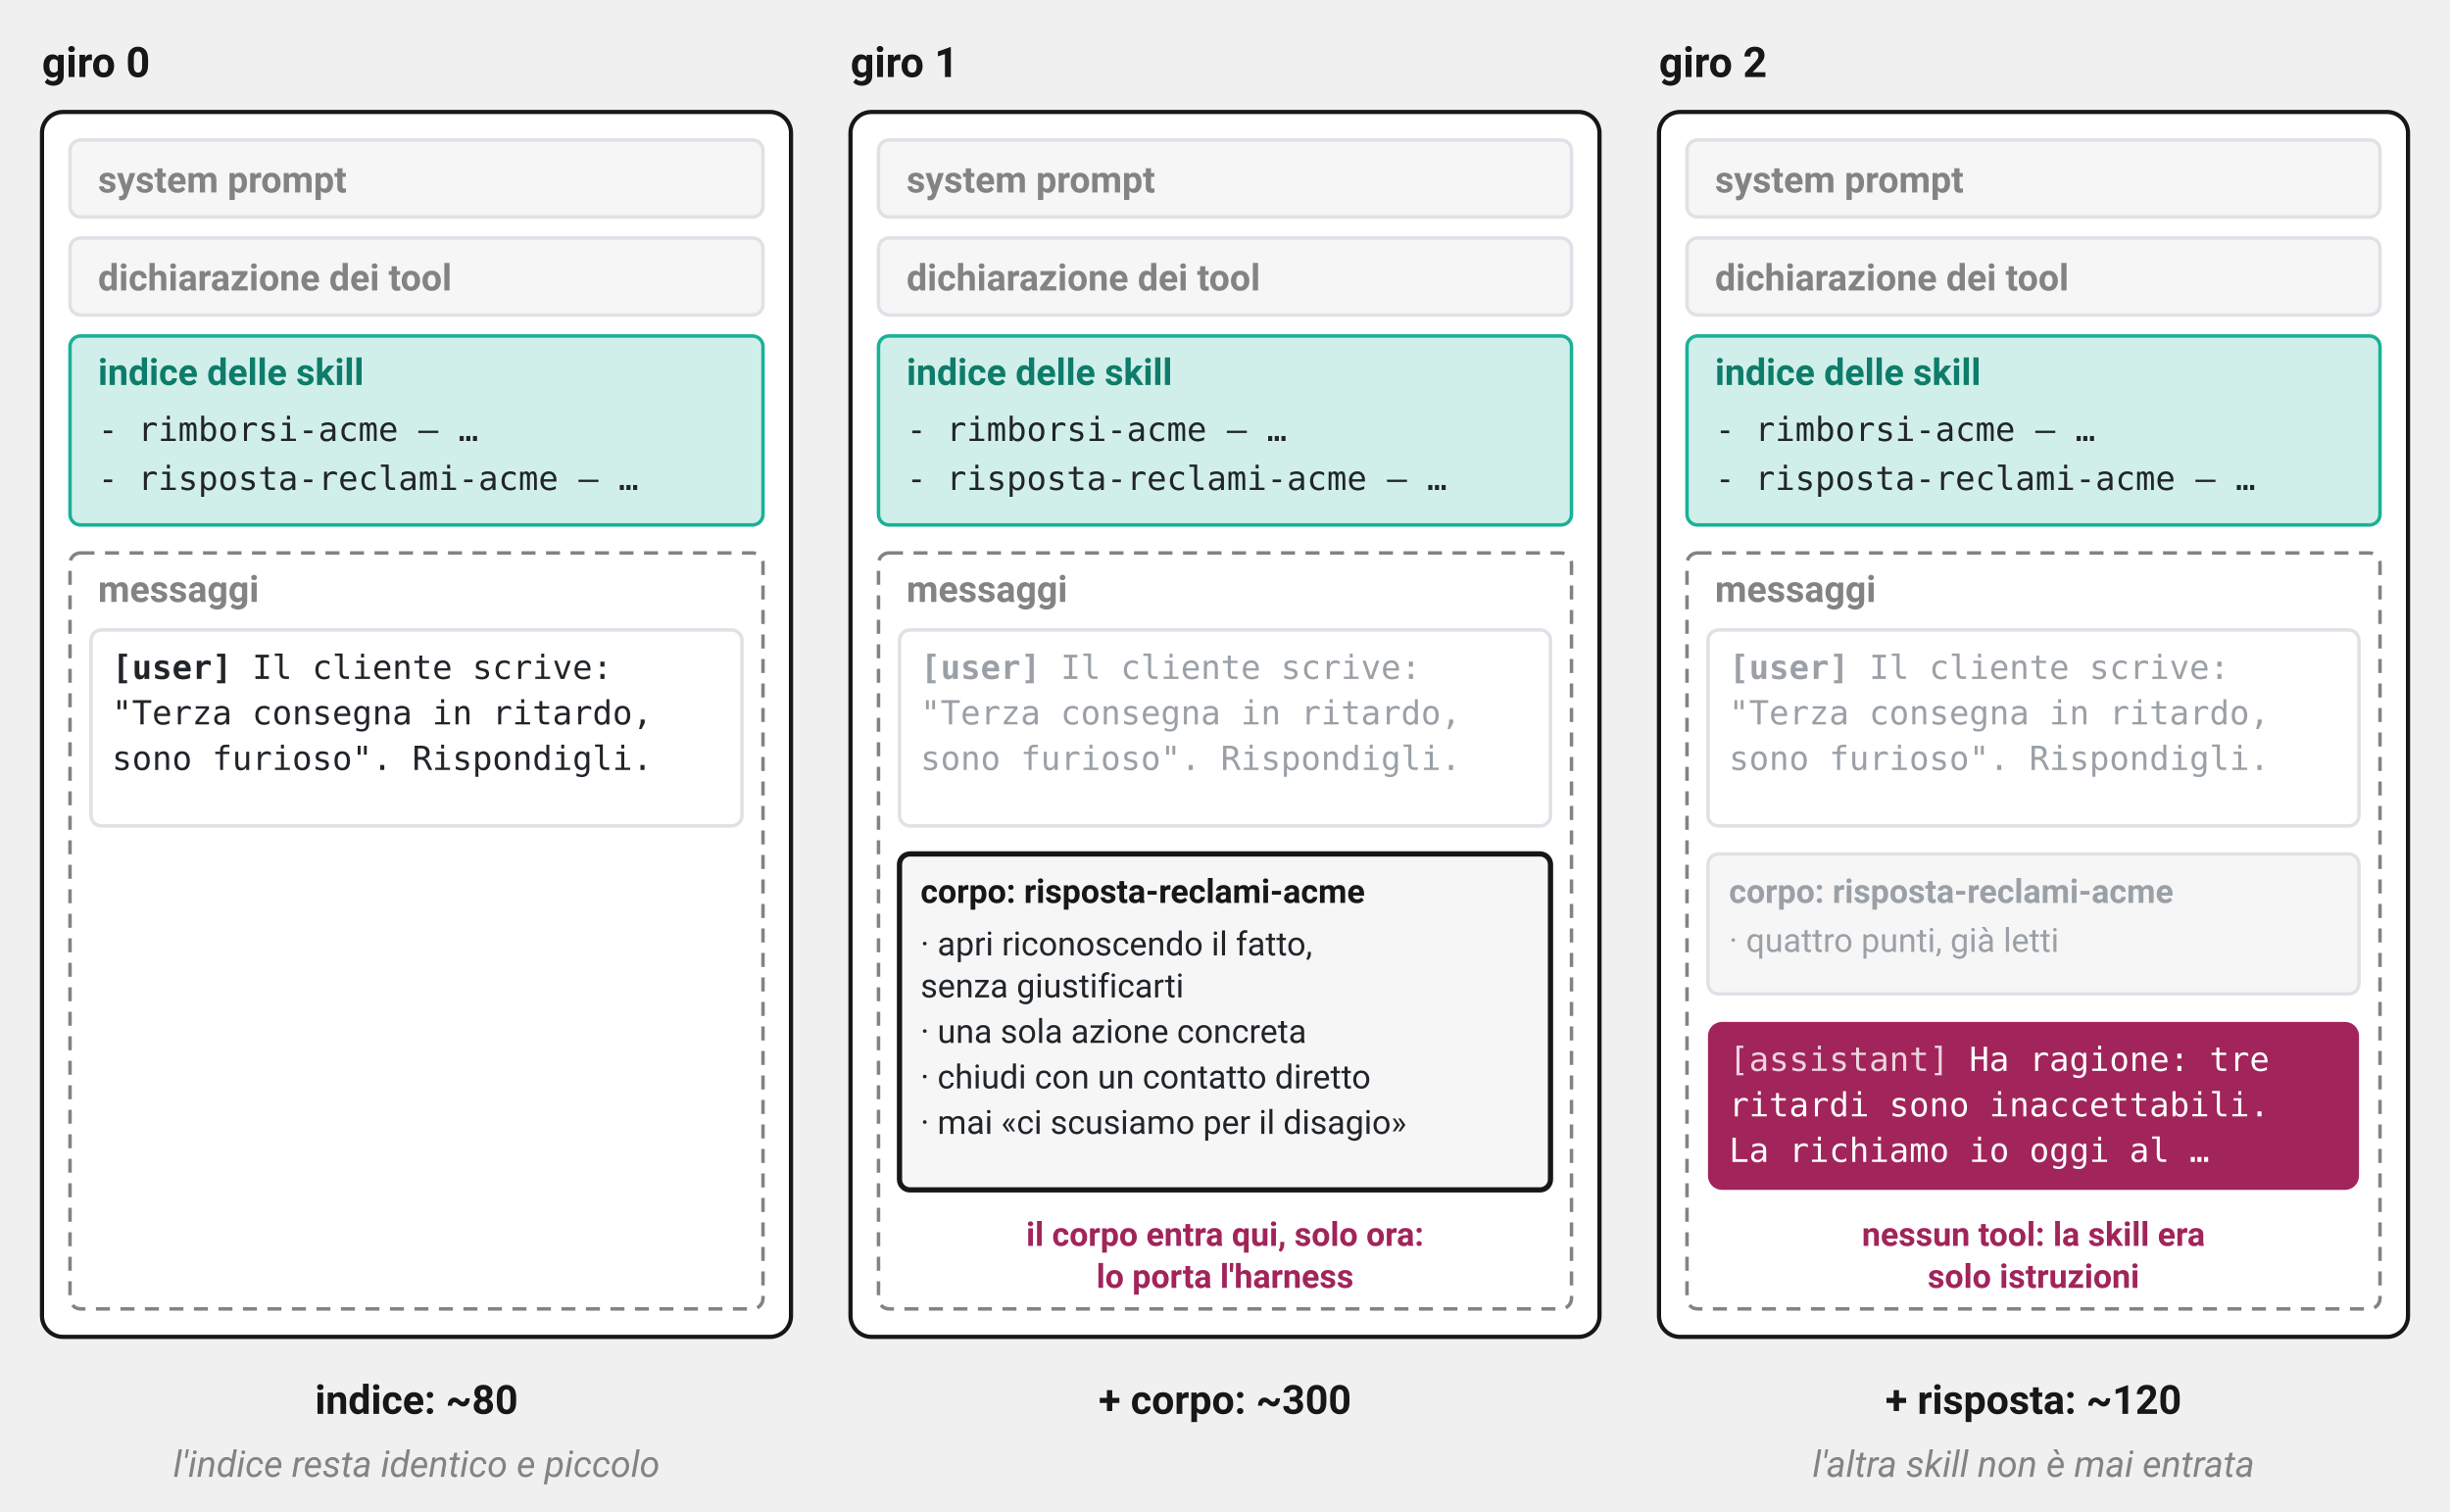
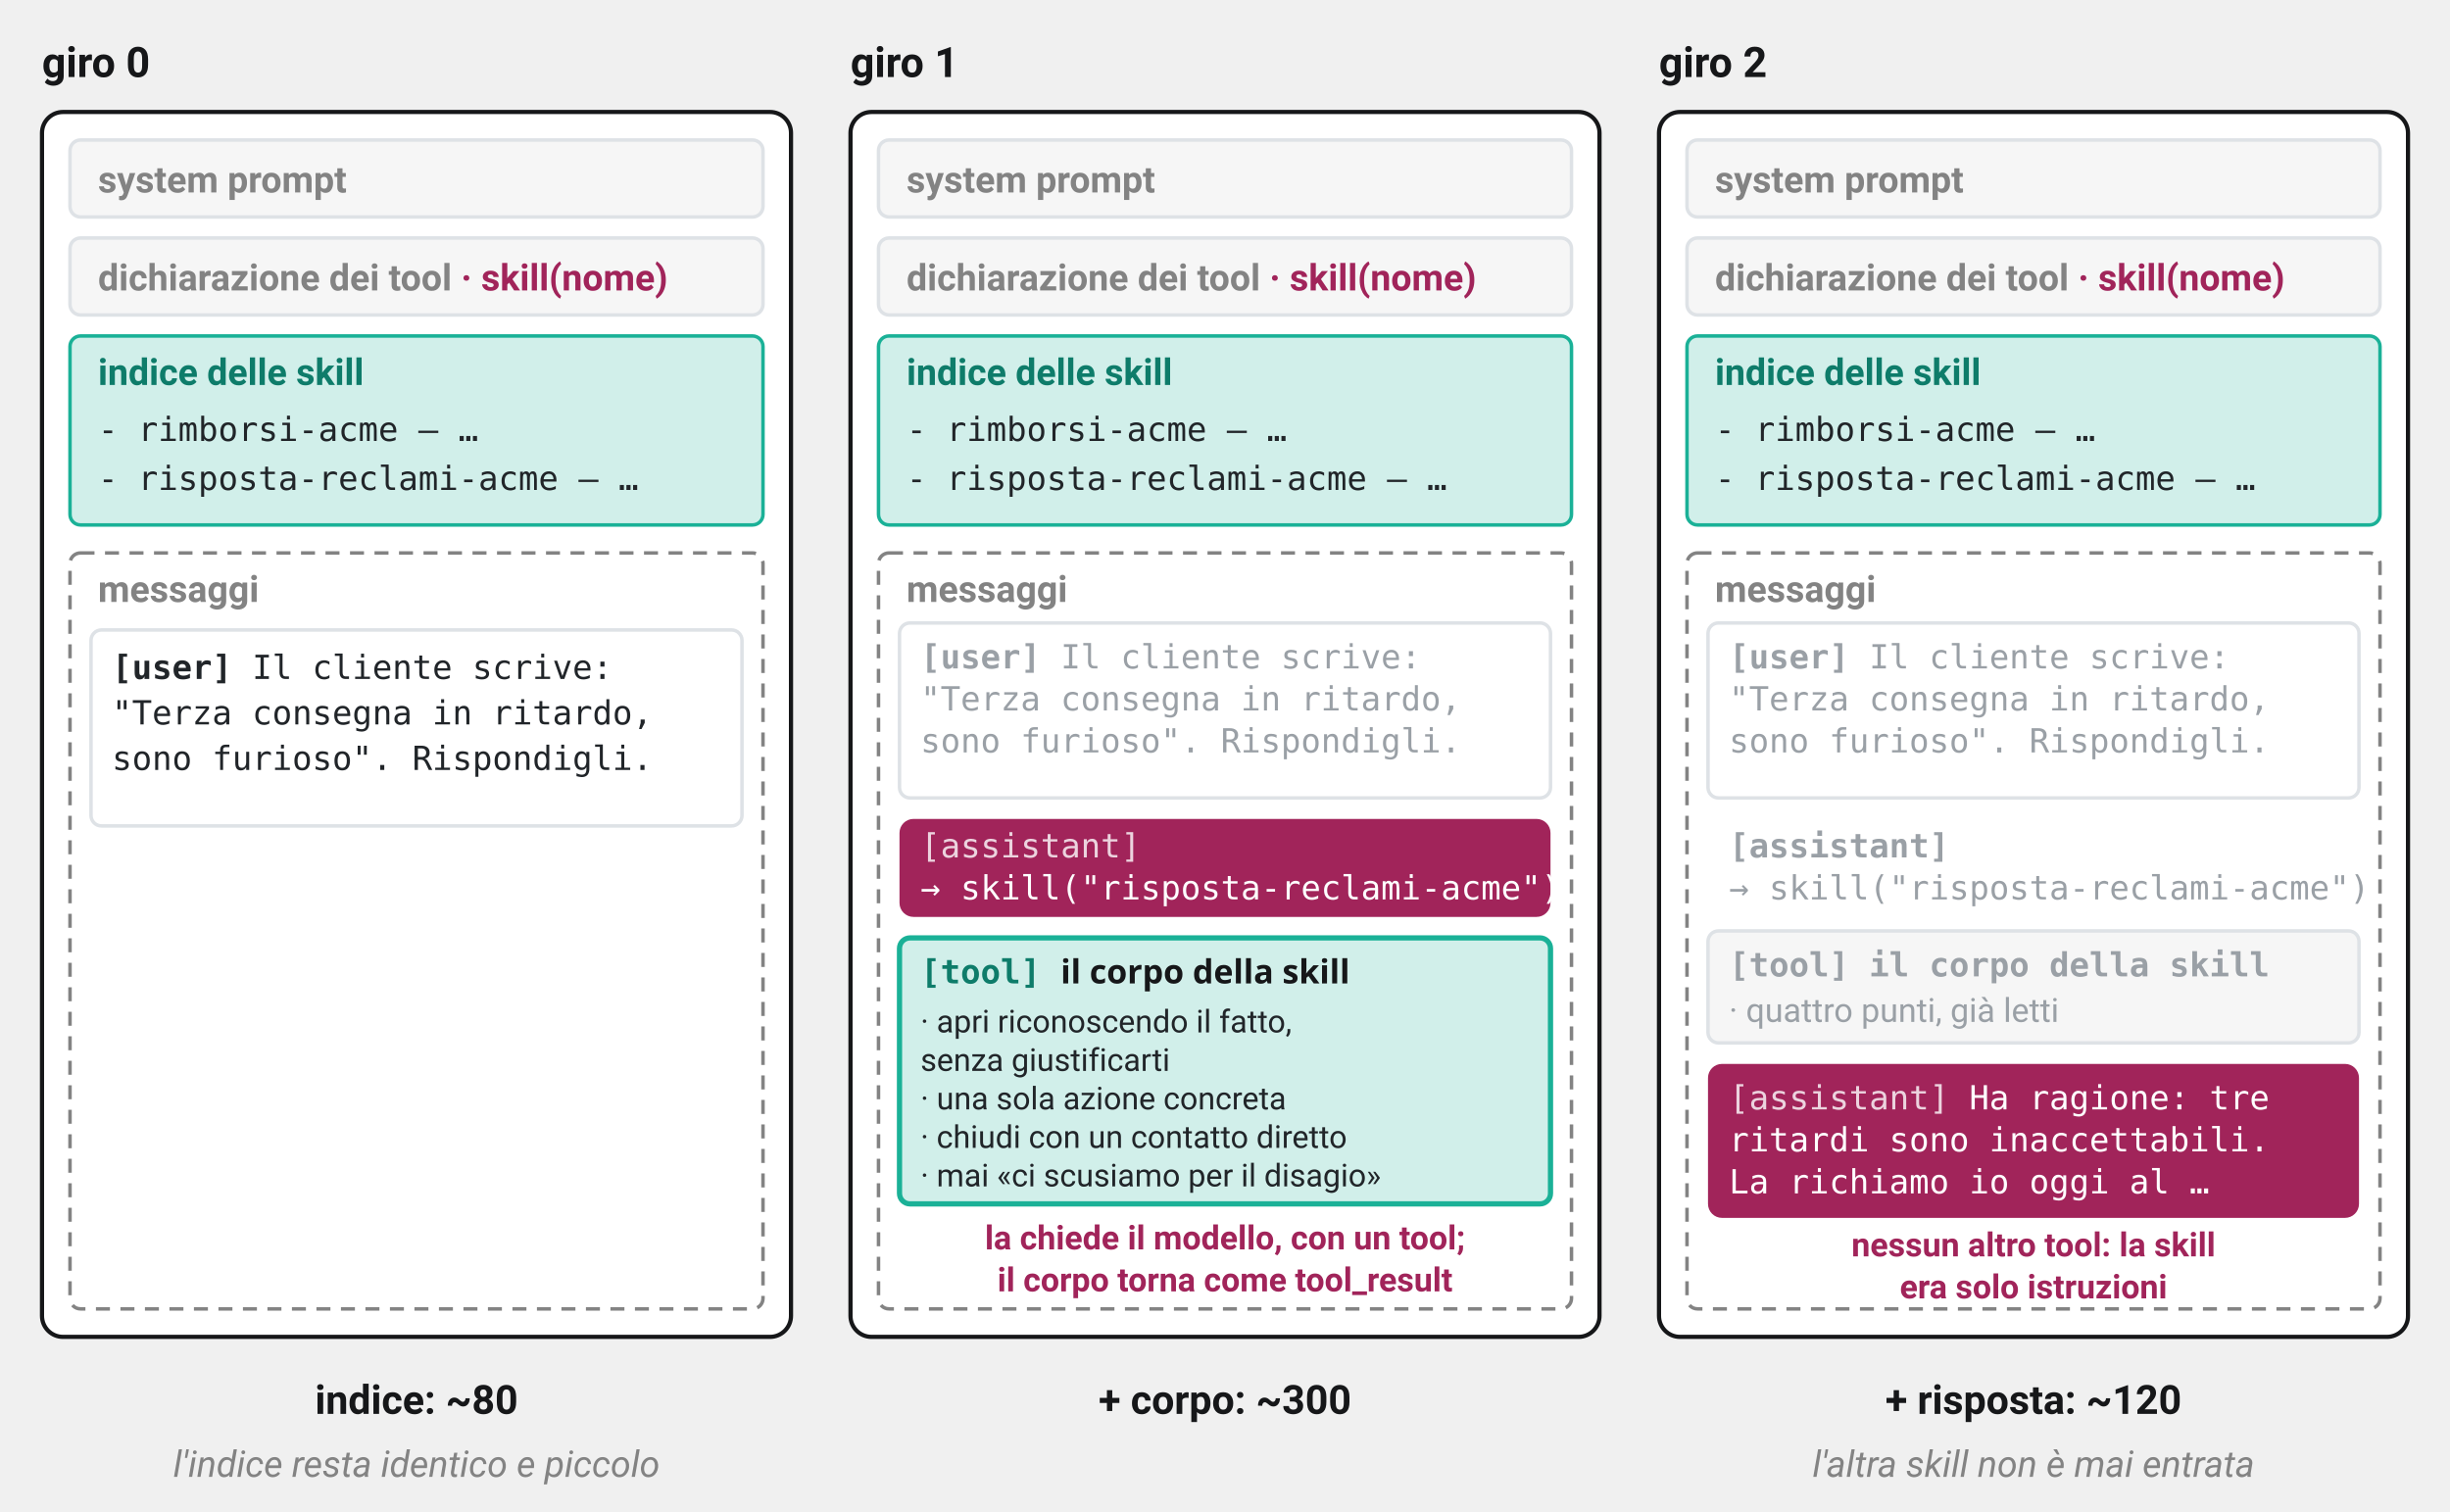
<svg xmlns="http://www.w3.org/2000/svg" viewBox="0 0 700 432" width="700" height="432" role="img" font-family="Poppins, system-ui, -apple-system, 'Segoe UI', Roboto, sans-serif">
  <g id="giro-0">
    <text x="12" y="22" font-size="12" font-weight="700" fill="#161719">giro 0</text>
    <rect x="12" y="32" width="214" height="350" rx="6" fill="#ffffff" stroke="#161719" stroke-width="1.2" />
    <rect x="20" y="40" width="198" height="22" rx="3" fill="#f6f6f6" stroke="#dee2e6" />
    <text x="28" y="55" font-size="10.5" font-weight="600" fill="#838383">system prompt</text>
    <rect x="20" y="68" width="198" height="22" rx="3" fill="#f6f6f6" stroke="#dee2e6" />
-     <text x="28" y="83" font-size="10.5" font-weight="600" fill="#838383">dichiarazione dei tool</text>
+     <text x="28" y="83" font-size="10.5" font-weight="600" fill="#838383">dichiarazione dei tool <tspan fill="#a1245a">· skill(nome)</tspan>
+     </text>
    <rect x="20" y="96" width="198" height="54" rx="3" fill="#d1efea" stroke="#1ab197" />
    <text x="28" y="110" font-size="10.5" font-weight="600" fill="#0e7c6a">indice delle skill</text>
    <g font-family="'SFMono-Regular', Menlo, Monaco, Consolas, monospace" font-size="9.5" fill="#212529">
      <text x="28" y="126">- rimborsi-acme — …</text>
      <text x="28" y="140">- risposta-reclami-acme — …</text>
    </g>
    <rect x="20" y="158" width="198" height="216" rx="3" fill="none" stroke="#838383" stroke-dasharray="4 3" />
    <text x="28" y="172" font-size="10.5" font-weight="600" fill="#838383">messaggi</text>
    <rect x="26" y="180" width="186" height="56" rx="3" fill="#ffffff" stroke="#dee2e6" />
    <g font-family="'SFMono-Regular', Menlo, Monaco, Consolas, monospace" font-size="9.5" fill="#212529">
      <text x="32" y="194">
        <tspan font-weight="600">[user]</tspan> Il cliente scrive:</text>
      <text x="32" y="207">"Terza consegna in ritardo,</text>
      <text x="32" y="220">sono furioso". Rispondigli.</text>
    </g>
  </g>
  <g id="giro-1">
    <text x="243" y="22" font-size="12" font-weight="700" fill="#161719">giro 1</text>
    <rect x="243" y="32" width="214" height="350" rx="6" fill="#ffffff" stroke="#161719" stroke-width="1.2" />
    <rect x="251" y="40" width="198" height="22" rx="3" fill="#f6f6f6" stroke="#dee2e6" />
    <text x="259" y="55" font-size="10.5" font-weight="600" fill="#838383">system prompt</text>
    <rect x="251" y="68" width="198" height="22" rx="3" fill="#f6f6f6" stroke="#dee2e6" />
-     <text x="259" y="83" font-size="10.5" font-weight="600" fill="#838383">dichiarazione dei tool</text>
+     <text x="259" y="83" font-size="10.5" font-weight="600" fill="#838383">dichiarazione dei tool <tspan fill="#a1245a">· skill(nome)</tspan>
+     </text>
    <rect x="251" y="96" width="198" height="54" rx="3" fill="#d1efea" stroke="#1ab197" />
    <text x="259" y="110" font-size="10.5" font-weight="600" fill="#0e7c6a">indice delle skill</text>
    <g font-family="'SFMono-Regular', Menlo, Monaco, Consolas, monospace" font-size="9.5" fill="#212529">
      <text x="259" y="126">- rimborsi-acme — …</text>
      <text x="259" y="140">- risposta-reclami-acme — …</text>
    </g>
    <rect x="251" y="158" width="198" height="216" rx="3" fill="none" stroke="#838383" stroke-dasharray="4 3" />
    <text x="259" y="172" font-size="10.5" font-weight="600" fill="#838383">messaggi</text>
-     <rect x="257" y="180" width="186" height="56" rx="3" fill="#ffffff" stroke="#dee2e6" />
+     <rect x="257" y="178" width="186" height="50" rx="3" fill="#ffffff" stroke="#dee2e6" />
    <g font-family="'SFMono-Regular', Menlo, Monaco, Consolas, monospace" font-size="9.5" fill="#9aa0a6">
-       <text x="263" y="194">
+       <text x="263" y="191">
        <tspan font-weight="600">[user]</tspan> Il cliente scrive:</text>
-       <text x="263" y="207">"Terza consegna in ritardo,</text>
-       <text x="263" y="220">sono furioso". Rispondigli.</text>
+       <text x="263" y="203">"Terza consegna in ritardo,</text>
+       <text x="263" y="215">sono furioso". Rispondigli.</text>
    </g>
-     <rect x="257" y="244" width="186" height="96" rx="3" fill="#f6f6f6" stroke="#161719" stroke-width="1.5" />
-     <text x="263" y="258" font-size="9.5" font-weight="700" fill="#161719">corpo: risposta-reclami-acme</text>
-     <g font-size="9.5" fill="#212529">
-       <text x="263" y="273">· apri riconoscendo il fatto,</text>
-       <text x="263" y="285">  senza giustificarti</text>
-       <text x="263" y="298">· una sola azione concreta</text>
-       <text x="263" y="311">· chiudi con un contatto diretto</text>
-       <text x="263" y="324">· mai «ci scusiamo per il disagio»</text>
+     <rect x="257" y="234" width="186" height="28" rx="4" fill="#a1245a" />
+     <g font-family="'SFMono-Regular', Menlo, Monaco, Consolas, monospace" font-size="9.5" fill="#ffffff">
+       <text x="263" y="245" fill="#ecd3de">[assistant]</text>
+       <text x="263" y="257">→ skill("risposta-reclami-acme")</text>
    </g>
-     <text x="350" y="356" text-anchor="middle" font-size="9.5" font-weight="600" fill="#a1245a">il corpo entra qui, solo ora:</text>
-     <text x="350" y="368" text-anchor="middle" font-size="9.5" font-weight="600" fill="#a1245a">lo porta l'harness</text>
+     <rect x="257" y="268" width="186" height="76" rx="3" fill="#d1efea" stroke="#1ab197" stroke-width="1.5" />
+     <text x="263" y="281" font-family="'SFMono-Regular', Menlo, Monaco, Consolas, monospace" font-size="9.5" font-weight="700" fill="#0e7c6a">[tool] <tspan font-family="Poppins, system-ui, sans-serif" fill="#161719">il corpo della skill</tspan>
+     </text>
+     <g font-size="9" fill="#212529">
+       <text x="263" y="295">· apri riconoscendo il fatto,</text>
+       <text x="263" y="306">  senza giustificarti</text>
+       <text x="263" y="317">· una sola azione concreta</text>
+       <text x="263" y="328">· chiudi con un contatto diretto</text>
+       <text x="263" y="339">· mai «ci scusiamo per il disagio»</text>
+     </g>
+     <text x="350" y="357" text-anchor="middle" font-size="9.5" font-weight="600" fill="#a1245a">la chiede il modello, con un tool;</text>
+     <text x="350" y="369" text-anchor="middle" font-size="9.5" font-weight="600" fill="#a1245a">il corpo torna come tool_result</text>
  </g>
  <g id="giro-2">
    <text x="474" y="22" font-size="12" font-weight="700" fill="#161719">giro 2</text>
    <rect x="474" y="32" width="214" height="350" rx="6" fill="#ffffff" stroke="#161719" stroke-width="1.2" />
    <rect x="482" y="40" width="198" height="22" rx="3" fill="#f6f6f6" stroke="#dee2e6" />
    <text x="490" y="55" font-size="10.5" font-weight="600" fill="#838383">system prompt</text>
    <rect x="482" y="68" width="198" height="22" rx="3" fill="#f6f6f6" stroke="#dee2e6" />
-     <text x="490" y="83" font-size="10.5" font-weight="600" fill="#838383">dichiarazione dei tool</text>
+     <text x="490" y="83" font-size="10.5" font-weight="600" fill="#838383">dichiarazione dei tool <tspan fill="#a1245a">· skill(nome)</tspan>
+     </text>
    <rect x="482" y="96" width="198" height="54" rx="3" fill="#d1efea" stroke="#1ab197" />
    <text x="490" y="110" font-size="10.5" font-weight="600" fill="#0e7c6a">indice delle skill</text>
    <g font-family="'SFMono-Regular', Menlo, Monaco, Consolas, monospace" font-size="9.5" fill="#212529">
      <text x="490" y="126">- rimborsi-acme — …</text>
      <text x="490" y="140">- risposta-reclami-acme — …</text>
    </g>
    <rect x="482" y="158" width="198" height="216" rx="3" fill="none" stroke="#838383" stroke-dasharray="4 3" />
    <text x="490" y="172" font-size="10.5" font-weight="600" fill="#838383">messaggi</text>
-     <rect x="488" y="180" width="186" height="56" rx="3" fill="#ffffff" stroke="#dee2e6" />
+     <rect x="488" y="178" width="186" height="50" rx="3" fill="#ffffff" stroke="#dee2e6" />
    <g font-family="'SFMono-Regular', Menlo, Monaco, Consolas, monospace" font-size="9.5" fill="#9aa0a6">
-       <text x="494" y="194">
+       <text x="494" y="191">
        <tspan font-weight="600">[user]</tspan> Il cliente scrive:</text>
-       <text x="494" y="207">"Terza consegna in ritardo,</text>
-       <text x="494" y="220">sono furioso". Rispondigli.</text>
+       <text x="494" y="203">"Terza consegna in ritardo,</text>
+       <text x="494" y="215">sono furioso". Rispondigli.</text>
    </g>
-     <rect x="488" y="244" width="186" height="40" rx="3" fill="#f6f6f6" stroke="#dee2e6" />
-     <text x="494" y="258" font-size="9.5" font-weight="700" fill="#9aa0a6">corpo: risposta-reclami-acme</text>
-     <text x="494" y="272" font-size="9.5" fill="#9aa0a6">· quattro punti, già letti</text>
-     <rect x="488" y="292" width="186" height="48" rx="4" fill="#a1245a" />
+     <g font-family="'SFMono-Regular', Menlo, Monaco, Consolas, monospace" font-size="9.5" fill="#9aa0a6">
+       <text x="494" y="245" font-weight="600">[assistant]</text>
+       <text x="494" y="257">→ skill("risposta-reclami-acme")</text>
+     </g>
+     <rect x="488" y="266" width="186" height="32" rx="3" fill="#f6f6f6" stroke="#dee2e6" />
+     <text x="494" y="279" font-family="'SFMono-Regular', Menlo, Monaco, Consolas, monospace" font-size="9.5" font-weight="600" fill="#9aa0a6">[tool] il corpo della skill</text>
+     <text x="494" y="292" font-size="9.5" fill="#9aa0a6">· quattro punti, già letti</text>
+     <rect x="488" y="304" width="186" height="44" rx="4" fill="#a1245a" />
    <g font-family="'SFMono-Regular', Menlo, Monaco, Consolas, monospace" font-size="9.5" fill="#ffffff">
-       <text x="494" y="306">
+       <text x="494" y="317">
        <tspan fill="#ecd3de">[assistant]</tspan> Ha ragione: tre</text>
-       <text x="494" y="319">ritardi sono inaccettabili.</text>
-       <text x="494" y="332">La richiamo io oggi al …</text>
+       <text x="494" y="329">ritardi sono inaccettabili.</text>
+       <text x="494" y="341">La richiamo io oggi al …</text>
    </g>
-     <text x="581" y="356" text-anchor="middle" font-size="9.5" font-weight="600" fill="#a1245a">nessun tool: la skill era</text>
-     <text x="581" y="368" text-anchor="middle" font-size="9.5" font-weight="600" fill="#a1245a">solo istruzioni</text>
+     <text x="581" y="359" text-anchor="middle" font-size="9.5" font-weight="600" fill="#a1245a">nessun altro tool: la skill</text>
+     <text x="581" y="371" text-anchor="middle" font-size="9.5" font-weight="600" fill="#a1245a">era solo istruzioni</text>
  </g>
  <g font-size="11.5" font-weight="700" fill="#161719" text-anchor="middle">
    <text x="119" y="404">indice: ~80</text>
    <text x="350" y="404">+ corpo: ~300</text>
    <text x="581" y="404">+ risposta: ~120</text>
  </g>
  <text x="581" y="422" text-anchor="middle" font-size="10.5" font-style="italic" fill="#838383">l'altra skill non è mai entrata</text>
  <text x="119" y="422" text-anchor="middle" font-size="10.5" font-style="italic" fill="#838383">l'indice resta identico e piccolo</text>
</svg>
